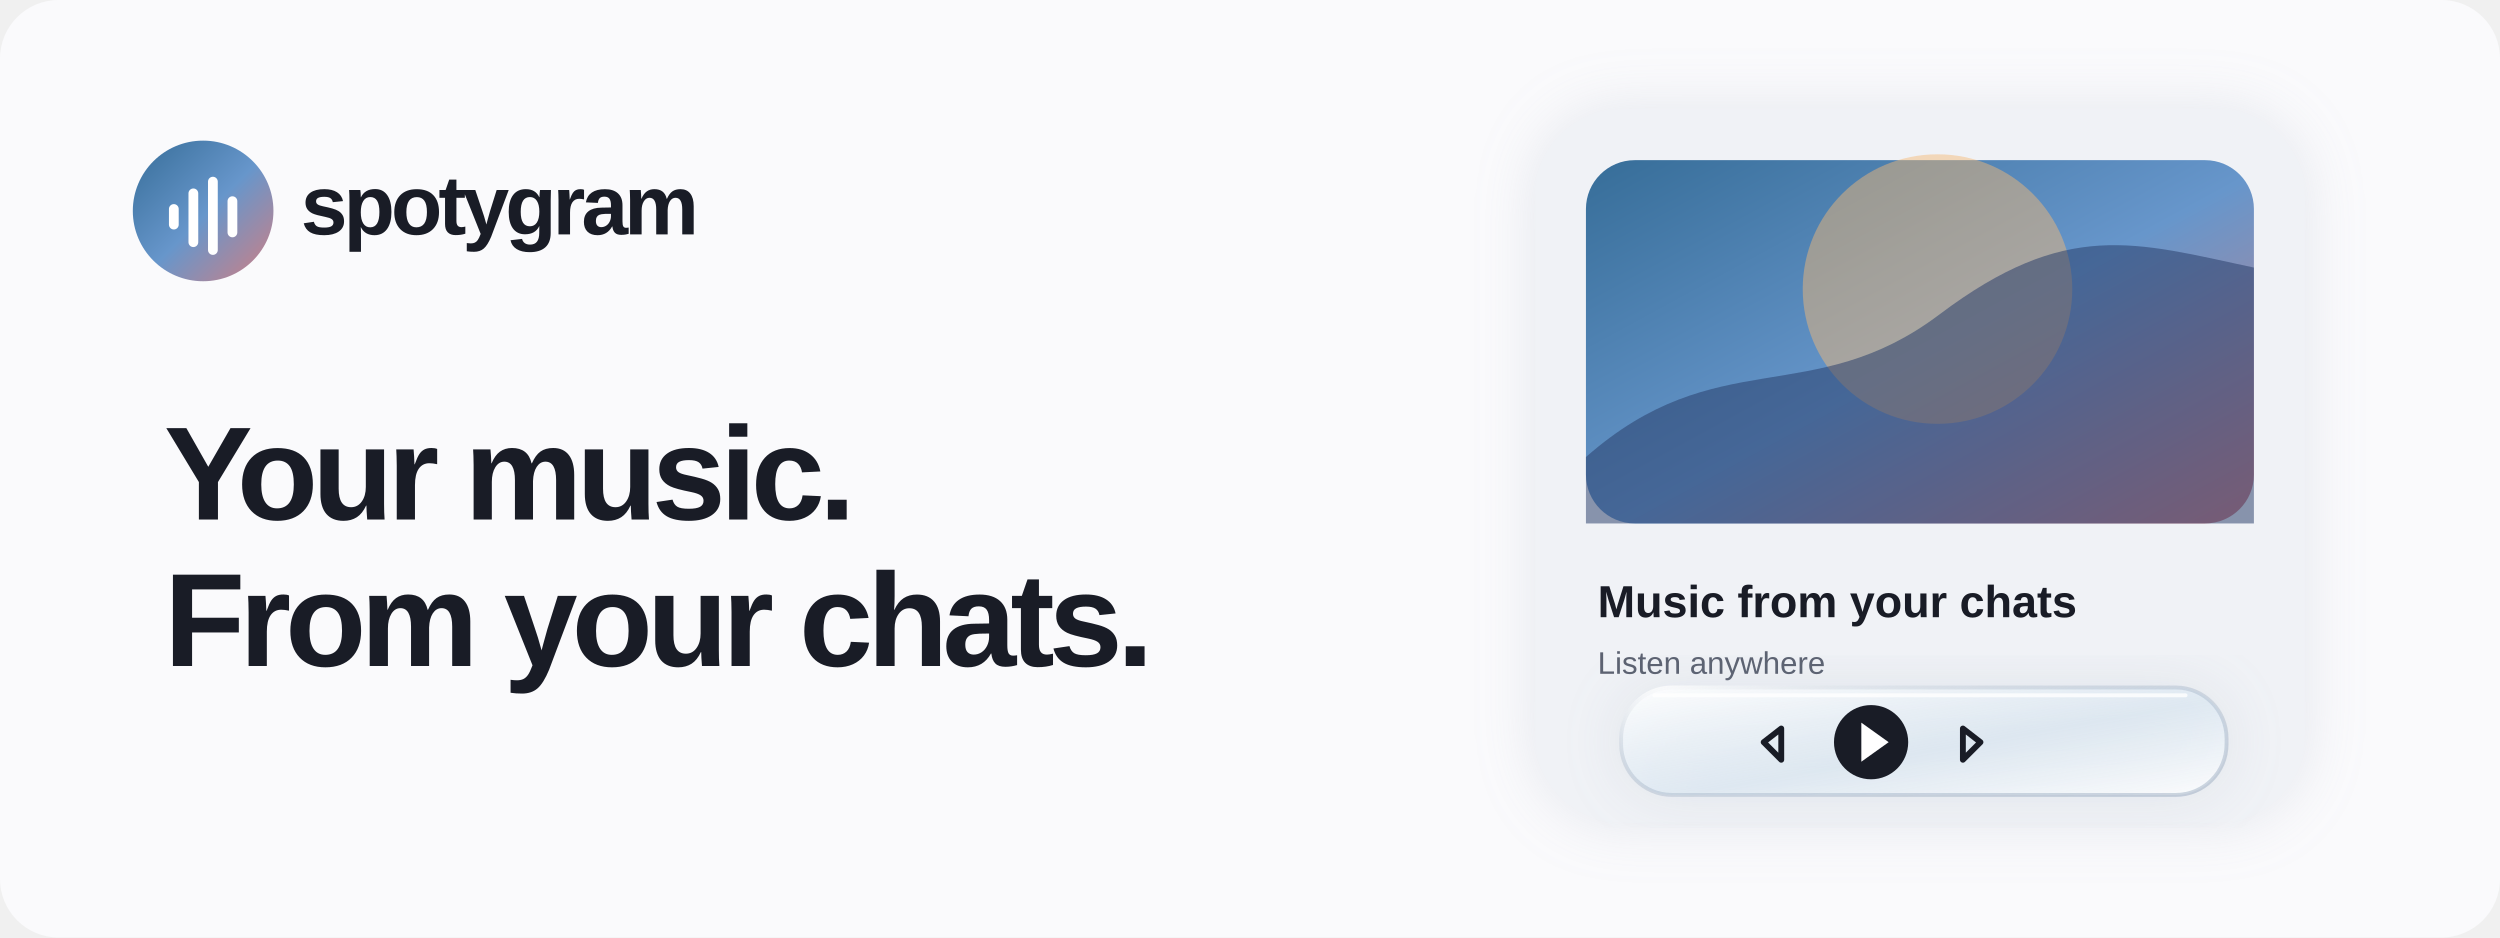
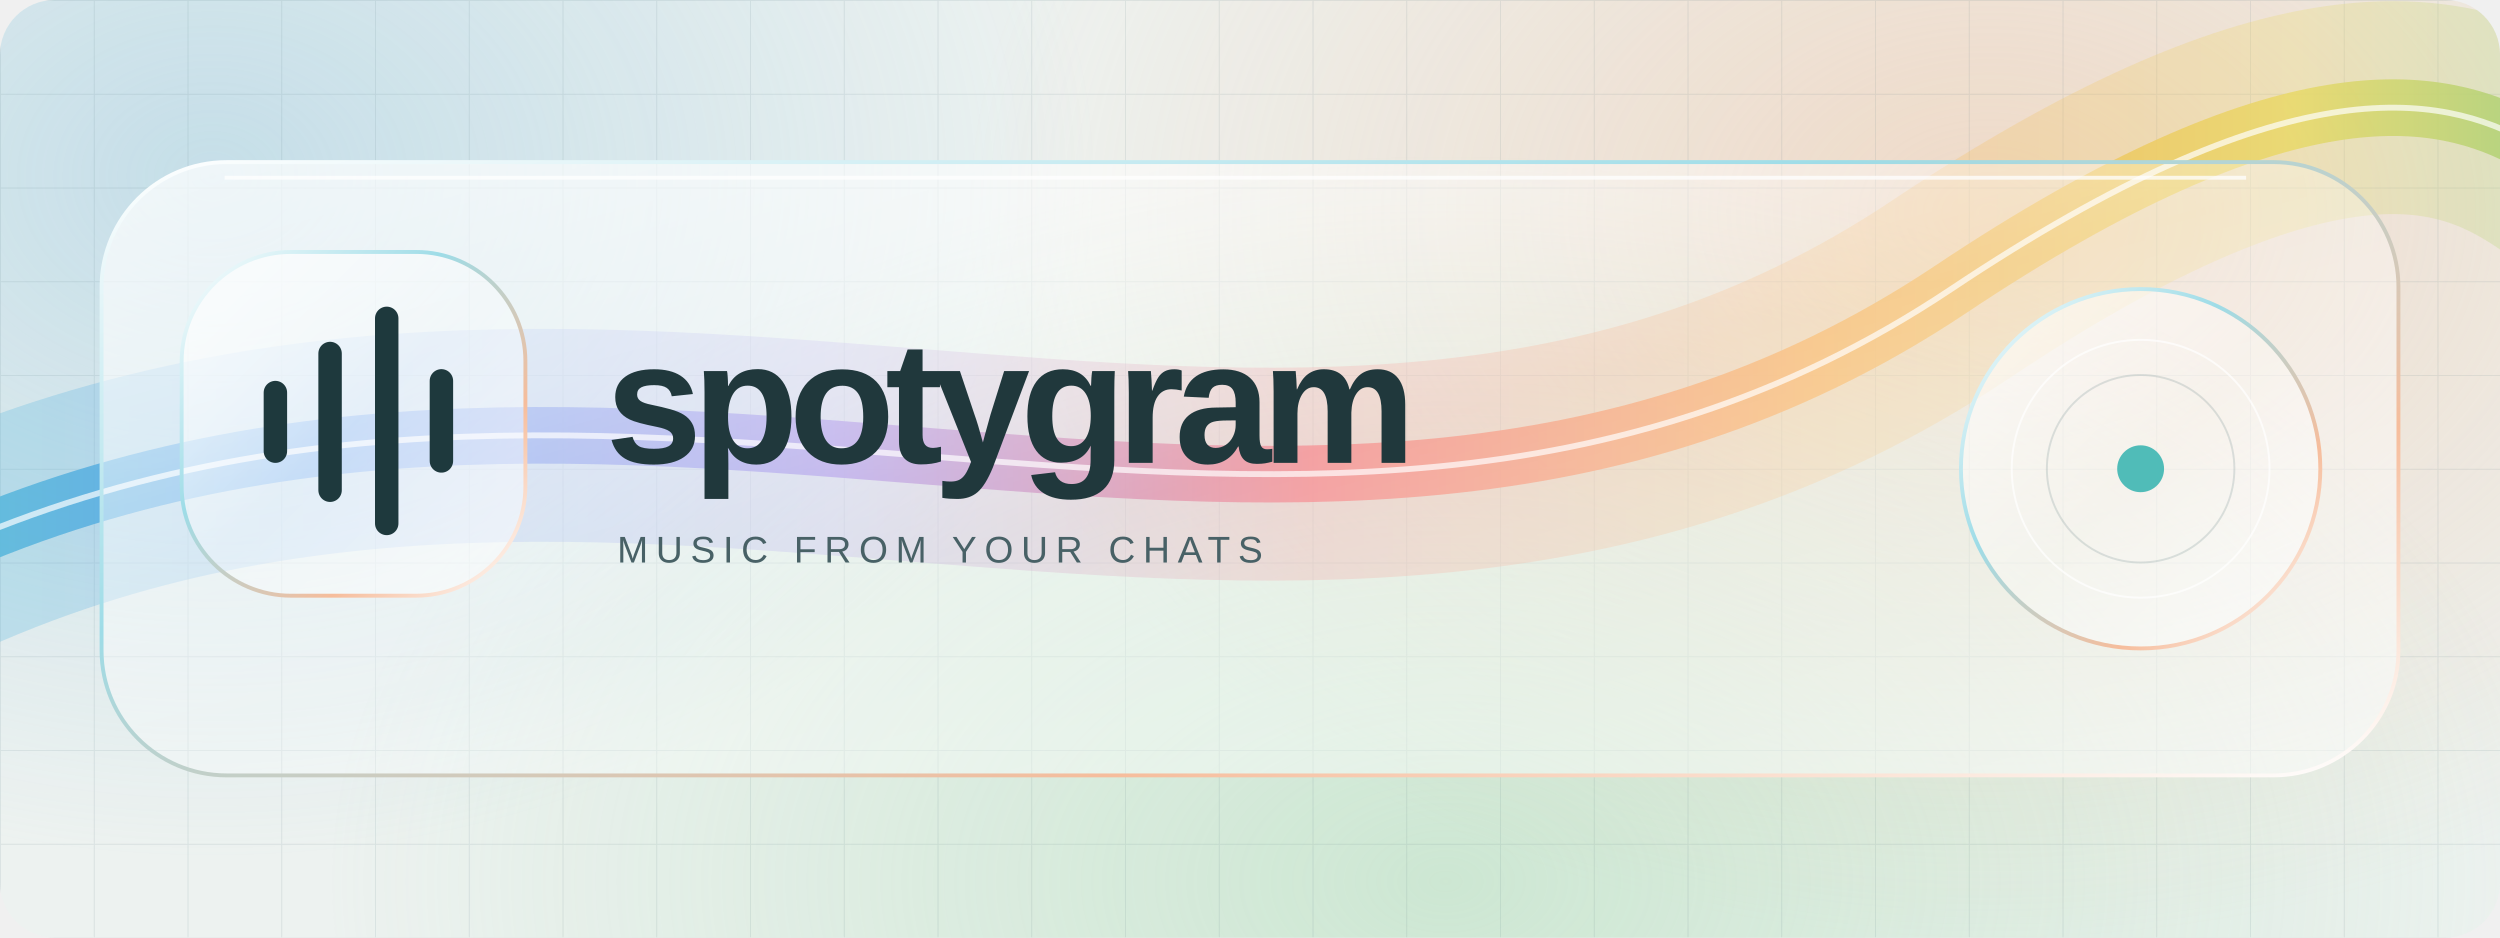
<svg xmlns="http://www.w3.org/2000/svg" width="1280" height="480" viewBox="0 0 1280 480" role="img" aria-labelledby="title desc">
  <defs>
-     <linearGradient id="art" x2="1" y2="1">
-       <stop stop-color="#366d98" />
-       <stop offset=".52" stop-color="#6796cb" />
-       <stop offset="1" stop-color="#d17e82" />
+     <linearGradient id="rainbow">
+       <stop stop-color="#58c9d2" />
+       <stop offset=".18" stop-color="#5e9deb" />
+       <stop offset=".35" stop-color="#a08ce4" />
+       <stop offset=".51" stop-color="#f07175" />
+       <stop offset=".68" stop-color="#f6af58" />
+       <stop offset=".84" stop-color="#e9d96c" />
+       <stop offset="1" stop-color="#72c987" />
    </linearGradient>
-     <linearGradient id="lens" x2="1" y2="1">
-       <stop stop-color="#fff" stop-opacity=".92" />
-       <stop offset=".55" stop-color="#dce8f2" stop-opacity=".74" />
-       <stop offset="1" stop-color="#fff" stop-opacity=".84" />
+     <linearGradient id="glass" x2="1" y2="1">
+       <stop stop-color="#fff" stop-opacity=".74" />
+       <stop offset=".5" stop-color="#fff" stop-opacity=".29" />
+       <stop offset="1" stop-color="#fff" stop-opacity=".55" />
    </linearGradient>
-     <linearGradient id="rim" x2="1" y2="1">
+     <linearGradient id="edge" x2="1" y2="1">
      <stop stop-color="#fff" />
-       <stop offset=".55" stop-color="#9daec2" stop-opacity=".38" />
-       <stop offset="1" stop-color="#7189a6" stop-opacity=".34" />
+       <stop offset=".38" stop-color="#9edce7" />
+       <stop offset=".72" stop-color="#f6bd9c" />
+       <stop offset="1" stop-color="#fff" />
    </linearGradient>
-     <filter id="shadow" x="-30%" y="-30%" width="160%" height="160%">
-       <feGaussianBlur stdDeviation="15" />
-     </filter>
+     <radialGradient id="blue">
+       <stop stop-color="#84bedc" stop-opacity=".38" />
+       <stop offset="1" stop-color="#84bedc" stop-opacity="0" />
+     </radialGradient>
+     <radialGradient id="warm">
+       <stop stop-color="#f1b991" stop-opacity=".43" />
+       <stop offset="1" stop-color="#f1b991" stop-opacity="0" />
+     </radialGradient>
+     <radialGradient id="green">
+       <stop stop-color="#a1d8aa" stop-opacity=".42" />
+       <stop offset="1" stop-color="#a1d8aa" stop-opacity="0" />
+     </radialGradient>
+     <pattern id="grid" width="48" height="48" patternUnits="userSpaceOnUse">
+       <path d="M48 0H0V48" fill="none" stroke="#4e747b" stroke-opacity=".12" />
+     </pattern>
    <clipPath id="frame">
-       <rect width="1280" height="480" rx="30" />
+       <rect width="1280" height="480" rx="28" />
    </clipPath>
  </defs>
  <g clip-path="url(#frame)">
-     <rect width="1280" height="480" fill="#fafafc" />
-     <circle cx="104" cy="108" r="36" fill="url(#art)" />
-     <g stroke="#fff" stroke-width="5" stroke-linecap="round">
-       <path d="M89 107v8M99 99v25M109 93v35M119 103v16" />
+     <rect width="1280" height="480" fill="#edf2f0" />
+     <ellipse cx="110" cy="90" rx="450" ry="350" fill="url(#blue)" />
+     <ellipse cx="1020" cy="110" rx="530" ry="370" fill="url(#warm)" />
+     <ellipse cx="740" cy="450" rx="570" ry="370" fill="url(#green)" />
+     <rect width="1280" height="480" fill="url(#grid)" />
+     <path d="M-100 319C283 88 656 377 999 148S1311 201 1410 80" fill="none" stroke="url(#rainbow)" stroke-opacity=".28" stroke-width="109" />
+     <path d="M-100 319C283 88 656 377 999 148S1311 201 1410 80" fill="none" stroke="url(#rainbow)" stroke-opacity=".89" stroke-width="29" />
+     <path d="M-100 319C283 88 656 377 999 148S1311 201 1410 80" fill="none" stroke="#fff" stroke-opacity=".68" stroke-width="3" />
+     <rect x="52" y="83" width="1176" height="314" rx="64" fill="url(#glass)" stroke="url(#edge)" stroke-width="2" />
+     <path d="M115 91h1035" fill="none" stroke="#fff" stroke-opacity=".75" stroke-width="2" />
+     <rect x="93" y="129" width="176" height="176" rx="56" fill="url(#glass)" stroke="url(#edge)" stroke-width="2" />
+     <g stroke="#1e393d" stroke-linecap="round" stroke-width="12">
+       <path d="M141 201v30M169 181v70M198 163v105M226 195v41" />
    </g>
-     <text x="154" y="120" fill="#191c26" font-family="Arial,Helvetica,sans-serif" font-size="43" font-weight="700" letter-spacing="-2">spotygram</text>
-     <text x="84" y="266" fill="#191c26" font-family="Arial,Helvetica,sans-serif" font-size="68" font-weight="700" letter-spacing="-3">Your music.</text>
-     <text x="84" y="341" fill="#191c26" font-family="Arial,Helvetica,sans-serif" font-size="68" font-weight="700" letter-spacing="-3">From your chats.</text>
-     <rect x="786" y="56" width="394" height="365" rx="44" fill="#8492aa" opacity=".18" filter="url(#shadow)" />
-     <rect x="786" y="56" width="394" height="365" rx="44" fill="#f0f2f6" />
-     <rect x="812" y="82" width="342" height="186" rx="25" fill="url(#art)" />
-     <circle cx="992" cy="148" r="69" fill="#f5b874" opacity=".47" />
-     <path d="M812 234c67-59 116-24 181-73s100-37 161-24v131H812" fill="#263b68" opacity=".52" />
-     <text x="818" y="316" fill="#191c26" font-family="Arial,Helvetica,sans-serif" font-size="23" font-weight="700">Music from your chats</text>
-     <text x="818" y="345" fill="#5c6271" font-family="Arial,Helvetica,sans-serif" font-size="16">Listen anywhere</text>
-     <rect x="830" y="352" width="310" height="55" rx="26" fill="#788ba5" opacity=".15" filter="url(#shadow)" />
-     <rect x="830" y="352" width="310" height="55" rx="26" fill="url(#lens)" stroke="url(#rim)" stroke-width="2" />
-     <path d="M847 356h272" stroke="#fff" opacity=".8" stroke-width="2" stroke-linecap="round" />
-     <path d="M912 373v16m-9-9 9-7m-9 7 9 9m93-16v16m9-9-9-7m9 7-9 9" fill="none" stroke="#191c26" stroke-width="3" stroke-linecap="round" stroke-linejoin="round" />
-     <circle cx="958" cy="380" r="19" fill="#191c26" />
-     <path d="m953 370 14 10-14 10z" fill="#fff" />
+     <text x="310" y="237" fill="#20383c" font-family="Arial,Helvetica,sans-serif" font-size="89" font-weight="700" letter-spacing="-5">spotygram</text>
+     <text x="316" y="288" fill="#486166" font-family="Arial,Helvetica,sans-serif" font-size="19" letter-spacing="4">MUSIC FROM YOUR CHATS</text>
+     <circle cx="1096" cy="240" r="92" fill="url(#glass)" stroke="url(#edge)" stroke-width="2" />
+     <circle cx="1096" cy="240" r="66" fill="none" stroke="#fff" stroke-opacity=".7" />
+     <circle cx="1096" cy="240" r="48" fill="none" stroke="#42656c" stroke-opacity=".17" />
+     <circle cx="1096" cy="240" r="12" fill="#50bcb8" />
  </g>
</svg>
